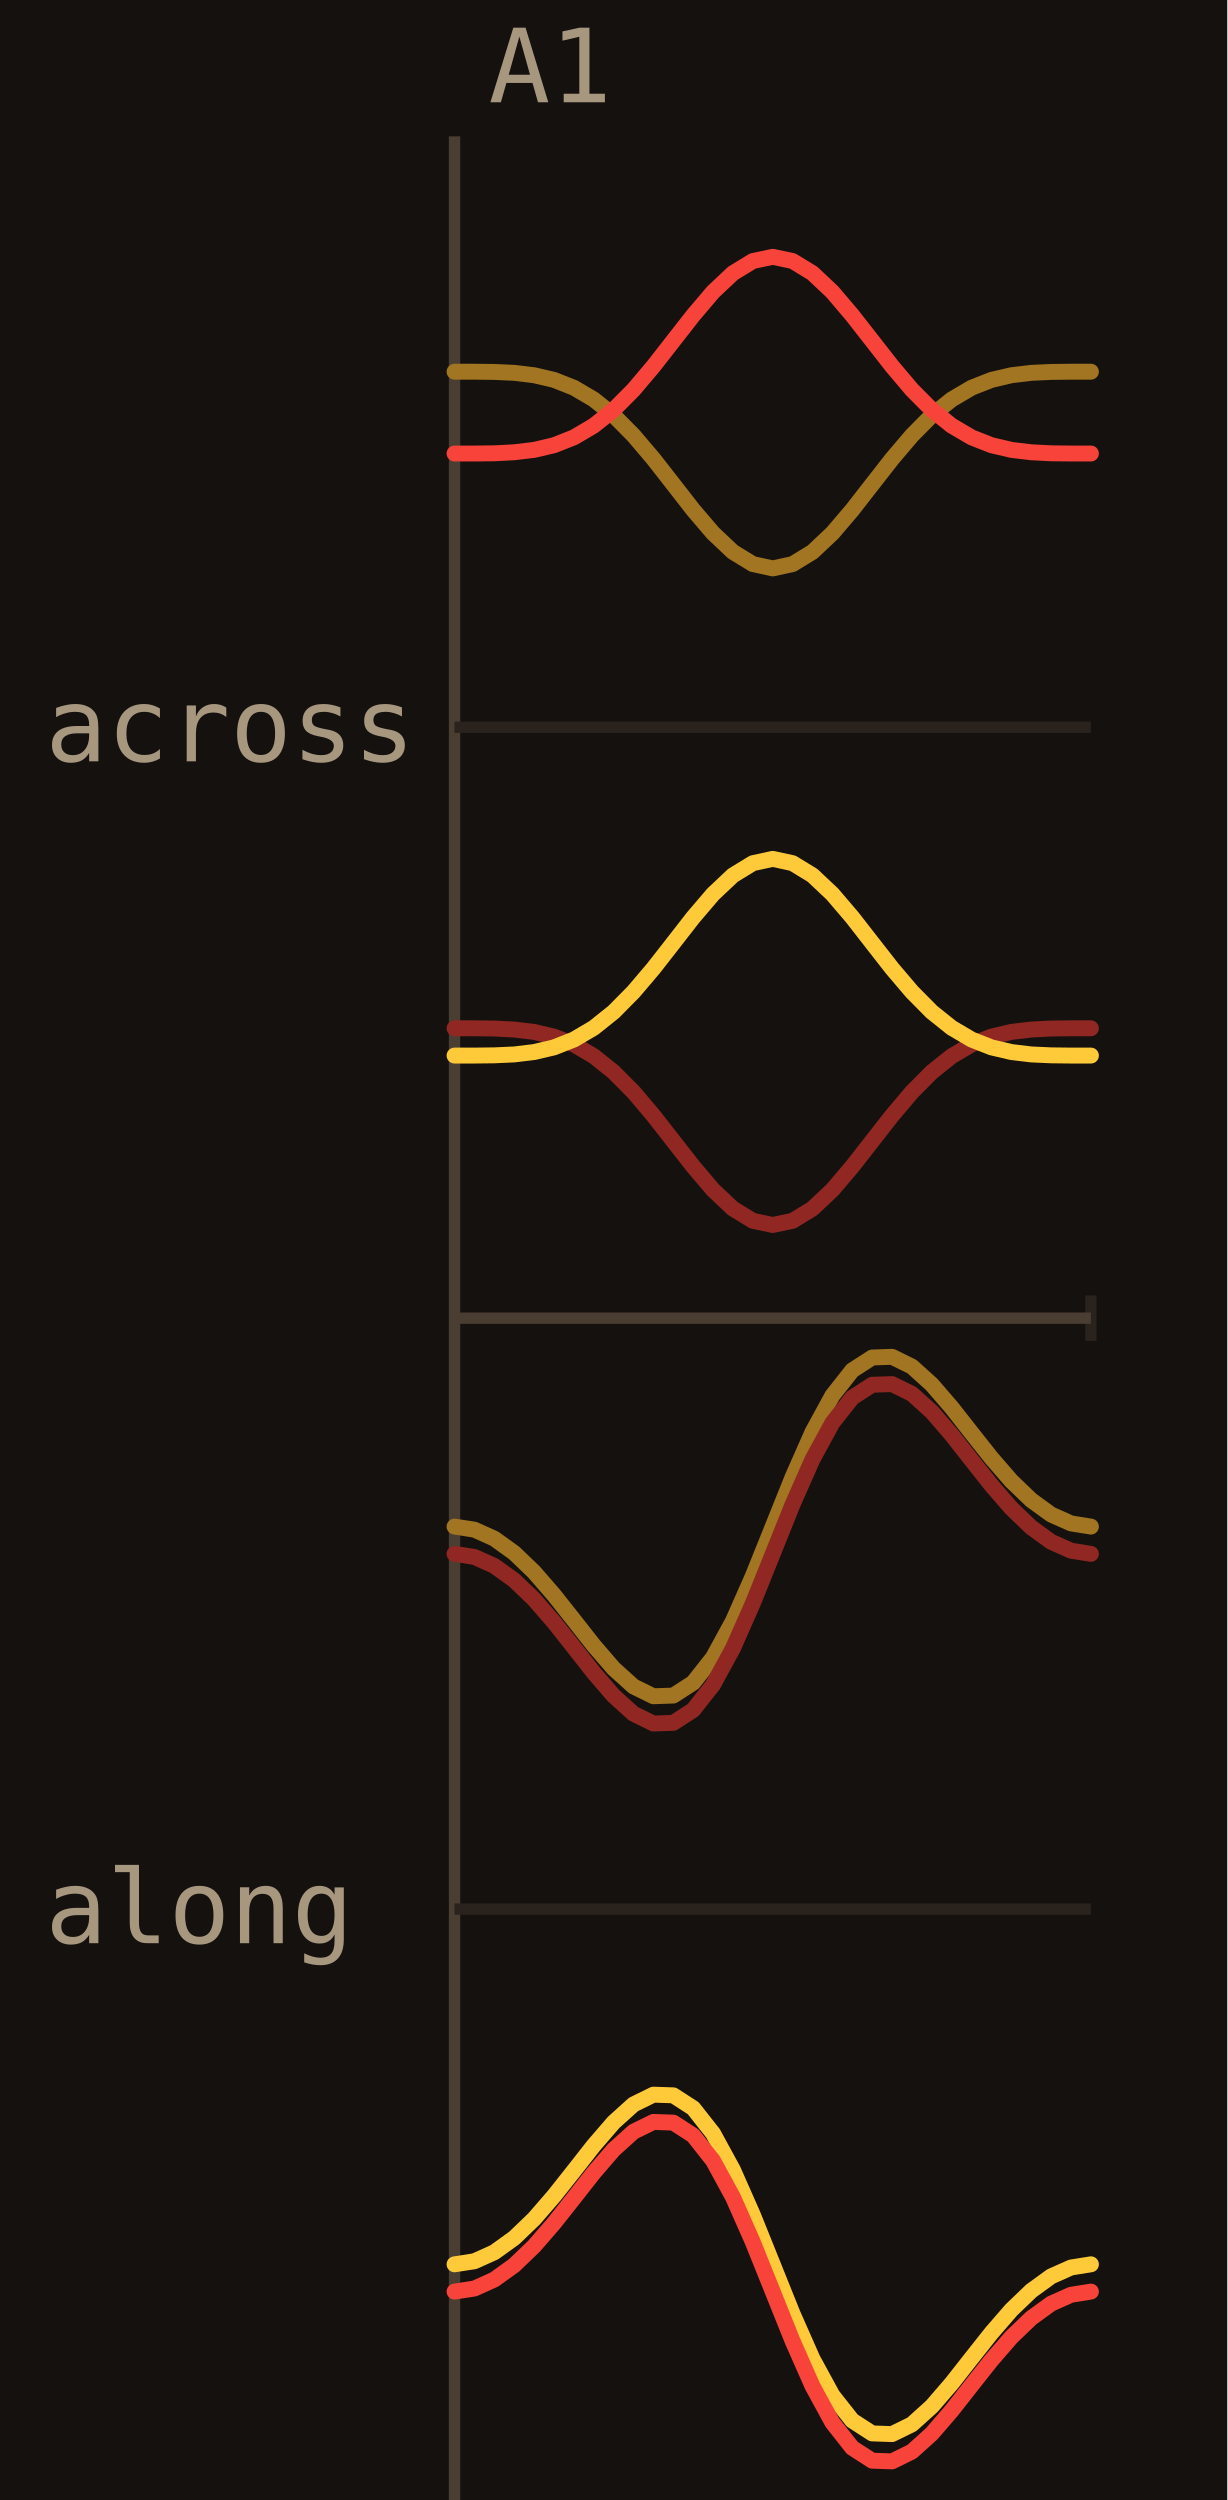
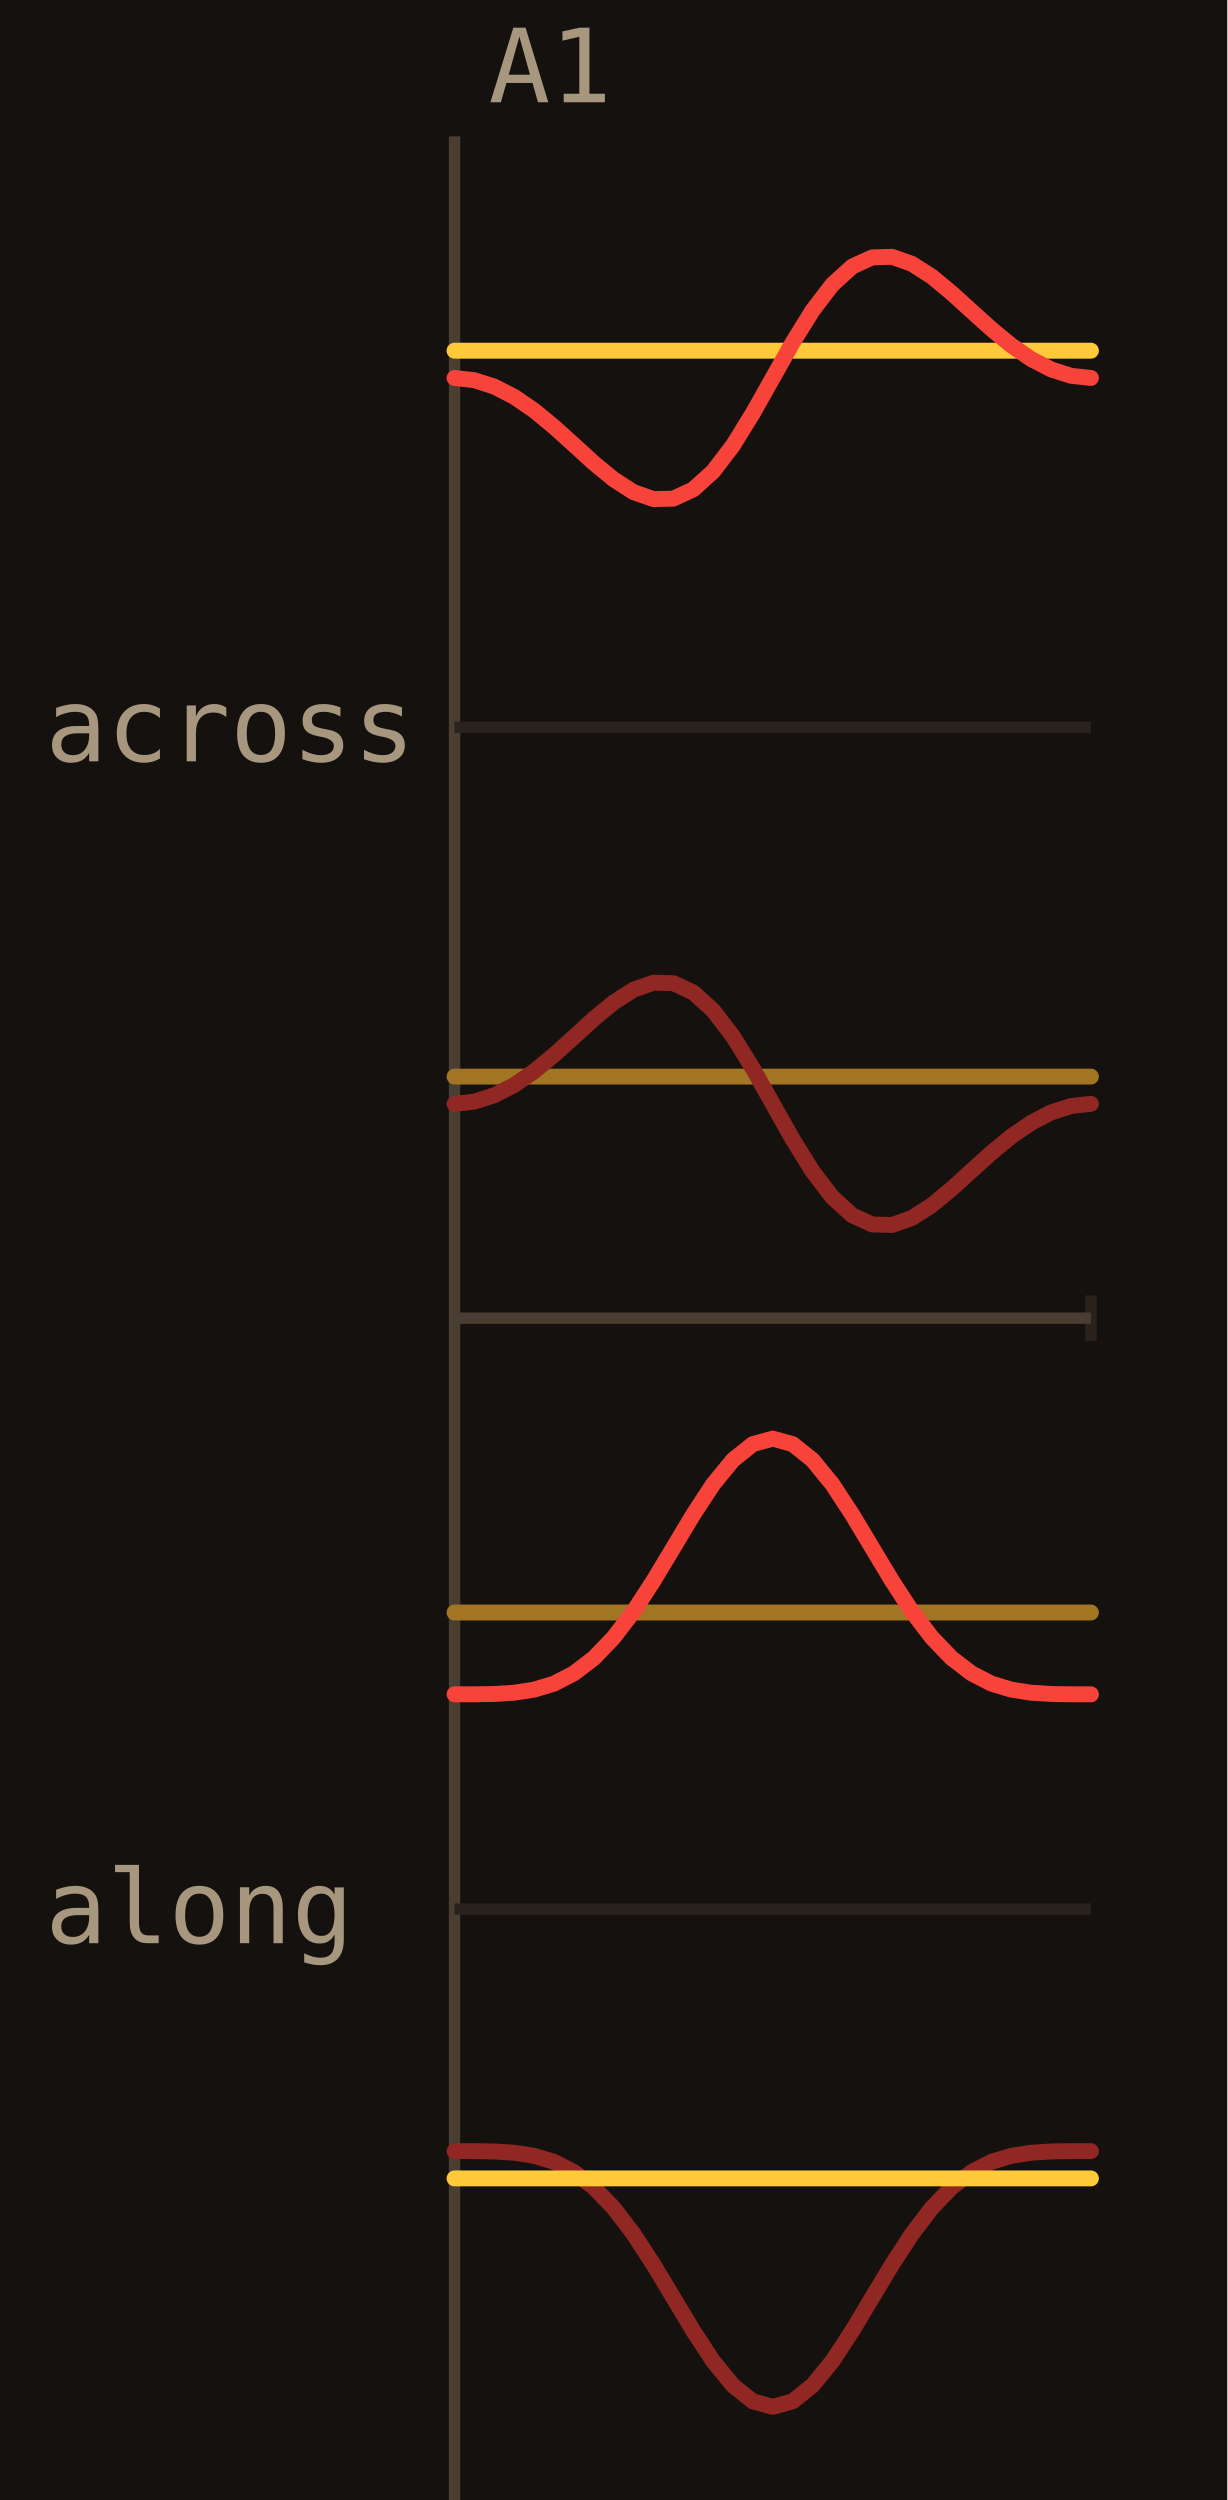
<svg xmlns="http://www.w3.org/2000/svg" viewBox="0 0 108 220" width="108" height="220" role="img">
  <rect width="108" height="220" fill="#14110f" />
  <path d="M40 12L40 220" stroke="#4a3d31" stroke-width="1" fill="none" />
  <path d="M96 114L96 118" stroke="#2a221c" stroke-width="1" fill="none" />
  <path d="M40 64L96 64" stroke="#2a221c" stroke-width="1" fill="none" />
  <text x="4" y="67" fill="#a8977f" font-size="9" font-family="ui-monospace, Menlo, monospace">across</text>
  <path d="M40 168L96 168" stroke="#2a221c" stroke-width="1" fill="none" />
  <text x="4" y="171" fill="#a8977f" font-size="9" font-family="ui-monospace, Menlo, monospace">along</text>
  <path d="M40 116L96 116" stroke="#4a3d31" stroke-width="1" fill="none" />
  <text x="43" y="9" fill="#a8977f" font-size="9" font-family="ui-monospace, Menlo, monospace">A1</text>
-   <path d="M40 32.71L41.75 32.71L43.5 32.73L45.25 32.81L47 33.02L48.75 33.43L50.5 34.12L52.25 35.15L54 36.55L55.75 38.32L57.5 40.38L59.25 42.62L61 44.87L62.75 46.92L64.5 48.57L66.25 49.64L68 50.02L69.75 49.64L71.5 48.57L73.25 46.92L75 44.87L76.75 42.62L78.5 40.38L80.25 38.32L82 36.55L83.75 35.15L85.5 34.12L87.25 33.43L89 33.02L90.75 32.81L92.5 32.73L94.25 32.71L96 32.71" fill="none" stroke="#a17521" stroke-width="1.4" stroke-linecap="round" stroke-linejoin="round" />
-   <path d="M40 90.49L41.75 90.49L43.5 90.51L45.25 90.6L47 90.81L48.75 91.22L50.5 91.91L52.25 92.94L54 94.34L55.75 96.1L57.5 98.17L59.25 100.41L61 102.65L62.75 104.71L64.5 106.36L66.25 107.43L68 107.8L69.75 107.43L71.5 106.36L73.25 104.71L75 102.65L76.75 100.41L78.5 98.17L80.25 96.1L82 94.34L83.75 92.94L85.5 91.91L87.25 91.22L89 90.81L90.75 90.6L92.5 90.51L94.25 90.49L96 90.49" fill="none" stroke="#902722" stroke-width="1.4" stroke-linecap="round" stroke-linejoin="round" />
-   <path d="M40 92.89L41.75 92.89L43.5 92.87L45.25 92.79L47 92.58L48.75 92.17L50.5 91.48L52.25 90.45L54 89.05L55.75 87.28L57.5 85.22L59.25 82.98L61 80.73L62.75 78.68L64.5 77.03L66.25 75.96L68 75.58L69.75 75.96L71.5 77.03L73.25 78.68L75 80.73L76.75 82.98L78.5 85.22L80.25 87.28L82 89.05L83.75 90.45L85.5 91.48L87.25 92.17L89 92.58L90.75 92.79L92.5 92.87L94.25 92.89L96 92.89" fill="none" stroke="#ffca39" stroke-width="1.4" stroke-linecap="round" stroke-linejoin="round" />
-   <path d="M40 39.91L41.75 39.91L43.5 39.89L45.25 39.8L47 39.59L48.75 39.18L50.5 38.49L52.25 37.46L54 36.06L55.75 34.3L57.5 32.23L59.25 29.99L61 27.75L62.75 25.69L64.5 24.04L66.25 22.97L68 22.6L69.75 22.97L71.5 24.04L73.25 25.69L75 27.75L76.75 29.99L78.5 32.23L80.25 34.3L82 36.06L83.75 37.46L85.5 38.49L87.25 39.18L89 39.59L90.75 39.8L92.5 39.89L94.25 39.91L96 39.91" fill="none" stroke="#f8433a" stroke-width="1.4" stroke-linecap="round" stroke-linejoin="round" />
-   <path d="M40 134.34L41.75 134.61L43.5 135.4L45.25 136.66L47 138.34L48.75 140.36L50.5 142.57L52.25 144.8L54 146.83L55.75 148.41L57.5 149.27L59.25 149.21L61 148.08L62.75 145.86L64.5 142.65L66.25 138.69L68 134.34L69.75 129.98L71.5 126.02L73.25 122.81L75 120.59L76.75 119.46L78.5 119.4L80.25 120.26L82 121.84L83.75 123.87L85.5 126.1L87.25 128.31L89 130.33L90.75 132.01L92.5 133.28L94.25 134.06L96 134.34" fill="none" stroke="#a17521" stroke-width="1.4" stroke-linecap="round" stroke-linejoin="round" />
-   <path d="M40 136.74L41.75 137.01L43.5 137.8L45.25 139.06L47 140.74L48.75 142.76L50.5 144.97L52.25 147.2L54 149.23L55.75 150.81L57.5 151.67L59.25 151.61L61 150.48L62.75 148.26L64.5 145.05L66.25 141.09L68 136.74L69.75 132.38L71.5 128.42L73.25 125.21L75 122.99L76.75 121.86L78.5 121.8L80.25 122.66L82 124.24L83.75 126.27L85.5 128.5L87.25 130.71L89 132.73L90.75 134.41L92.5 135.68L94.25 136.46L96 136.74" fill="none" stroke="#902722" stroke-width="1.4" stroke-linecap="round" stroke-linejoin="round" />
-   <path d="M40 199.26L41.75 198.99L43.5 198.2L45.25 196.94L47 195.26L48.75 193.24L50.5 191.03L52.25 188.8L54 186.77L55.75 185.19L57.5 184.33L59.25 184.39L61 185.52L62.75 187.74L64.5 190.95L66.25 194.91L68 199.26L69.75 203.62L71.5 207.58L73.25 210.79L75 213.01L76.75 214.14L78.5 214.2L80.25 213.34L82 211.76L83.75 209.73L85.5 207.5L87.25 205.29L89 203.27L90.75 201.59L92.5 200.32L94.25 199.54L96 199.26" fill="none" stroke="#ffca39" stroke-width="1.4" stroke-linecap="round" stroke-linejoin="round" />
-   <path d="M40 201.66L41.75 201.39L43.5 200.6L45.25 199.34L47 197.66L48.75 195.64L50.5 193.43L52.25 191.2L54 189.17L55.75 187.59L57.5 186.73L59.25 186.79L61 187.92L62.75 190.14L64.5 193.35L66.25 197.31L68 201.66L69.75 206.02L71.5 209.98L73.25 213.19L75 215.41L76.75 216.54L78.5 216.6L80.25 215.74L82 214.16L83.75 212.13L85.5 209.9L87.25 207.69L89 205.67L90.75 203.99L92.5 202.72L94.25 201.94L96 201.66" fill="none" stroke="#f8433a" stroke-width="1.4" stroke-linecap="round" stroke-linejoin="round" />
+   <path d="M40 94.74L41.75 94.74L43.5 94.74L45.25 94.74L47 94.74L48.75 94.74L50.5 94.74L52.25 94.74L54 94.74L55.75 94.74L57.5 94.74L59.25 94.74L61 94.74L62.75 94.74L64.5 94.74L66.25 94.74L68 94.74L69.75 94.74L71.5 94.74L73.25 94.74L75 94.74L76.75 94.74L78.5 94.74L80.25 94.74L82 94.74L83.75 94.74L85.5 94.74L87.25 94.74L89 94.74L90.75 94.74L92.5 94.74L94.25 94.74L96 94.74" fill="none" stroke="#a17521" stroke-width="1.4" stroke-linecap="round" stroke-linejoin="round" />
+   <path d="M40 97.14L41.75 96.94L43.5 96.38L45.25 95.48L47 94.28L48.75 92.84L50.5 91.26L52.25 89.66L54 88.22L55.75 87.09L57.5 86.48L59.25 86.52L61 87.33L62.75 88.91L64.5 91.2L66.25 94.03L68 97.14L69.75 100.25L71.5 103.07L73.25 105.36L75 106.95L76.75 107.75L78.5 107.8L80.25 107.18L82 106.06L83.75 104.61L85.5 103.02L87.25 101.44L89 100L90.75 98.8L92.5 97.89L94.25 97.33L96 97.14" fill="none" stroke="#902722" stroke-width="1.4" stroke-linecap="round" stroke-linejoin="round" />
+   <path d="M40 30.86L41.75 30.86L43.5 30.86L45.25 30.86L47 30.86L48.75 30.86L50.5 30.86L52.25 30.86L54 30.86L55.75 30.86L57.5 30.86L59.25 30.86L61 30.86L62.75 30.86L64.5 30.86L66.25 30.86L68 30.86L69.75 30.86L71.5 30.86L73.25 30.86L75 30.86L76.75 30.86L78.5 30.86L80.25 30.86L82 30.86L83.75 30.86L85.5 30.86L87.25 30.86L89 30.86L90.75 30.86L92.5 30.86L94.25 30.86L96 30.86" fill="none" stroke="#ffca39" stroke-width="1.4" stroke-linecap="round" stroke-linejoin="round" />
+   <path d="M40 33.26L41.75 33.46L43.5 34.02L45.25 34.92L47 36.12L48.75 37.56L50.5 39.14L52.25 40.74L54 42.18L55.75 43.31L57.5 43.92L59.25 43.88L61 43.07L62.75 41.49L64.5 39.2L66.25 36.37L68 33.26L69.75 30.15L71.5 27.33L73.25 25.04L75 23.45L76.75 22.65L78.5 22.6L80.25 23.22L82 24.34L83.75 25.79L85.5 27.38L87.25 28.96L89 30.4L90.75 31.6L92.5 32.51L94.25 33.07L96 33.26" fill="none" stroke="#f8433a" stroke-width="1.4" stroke-linecap="round" stroke-linejoin="round" />
+   <path d="M40 141.9L41.75 141.9L43.5 141.9L45.25 141.9L47 141.9L48.75 141.9L50.5 141.9L52.25 141.9L54 141.9L55.75 141.9L57.5 141.9L59.25 141.9L61 141.9L62.75 141.9L64.5 141.9L66.25 141.9L68 141.9L69.75 141.9L71.5 141.9L73.25 141.9L75 141.9L76.75 141.9L78.5 141.9L80.25 141.9L82 141.9L83.75 141.9L85.5 141.9L87.25 141.9L89 141.9L90.75 141.9L92.5 141.9L94.25 141.9L96 141.9" fill="none" stroke="#a17521" stroke-width="1.4" stroke-linecap="round" stroke-linejoin="round" />
+   <path d="M40 189.3L41.75 189.3L43.5 189.33L45.25 189.44L47 189.71L48.75 190.24L50.5 191.14L52.25 192.48L54 194.3L55.75 196.59L57.5 199.28L59.25 202.19L61 205.11L62.75 207.78L64.5 209.92L66.25 211.32L68 211.8L69.75 211.32L71.5 209.92L73.25 207.78L75 205.11L76.75 202.19L78.5 199.28L80.25 196.59L82 194.3L83.75 192.48L85.5 191.14L87.25 190.24L89 189.71L90.75 189.44L92.5 189.33L94.25 189.3L96 189.3" fill="none" stroke="#902722" stroke-width="1.4" stroke-linecap="round" stroke-linejoin="round" />
+   <path d="M40 191.7L41.75 191.7L43.5 191.7L45.25 191.7L47 191.7L48.75 191.7L50.5 191.7L52.25 191.7L54 191.7L55.75 191.7L57.5 191.7L59.25 191.7L61 191.7L62.75 191.7L64.5 191.7L66.25 191.7L68 191.7L69.75 191.7L71.5 191.7L73.25 191.7L75 191.7L76.75 191.7L78.5 191.7L80.25 191.7L82 191.7L83.75 191.7L85.5 191.7L87.25 191.7L89 191.7L90.75 191.7L92.5 191.7L94.25 191.7L96 191.7" fill="none" stroke="#ffca39" stroke-width="1.4" stroke-linecap="round" stroke-linejoin="round" />
+   <path d="M40 149.1L41.75 149.1L43.5 149.07L45.25 148.96L47 148.69L48.75 148.16L50.5 147.26L52.25 145.92L54 144.1L55.75 141.81L57.5 139.12L59.25 136.21L61 133.29L62.75 130.62L64.5 128.48L66.25 127.08L68 126.6L69.75 127.08L71.5 128.48L73.25 130.62L75 133.29L76.75 136.21L78.5 139.12L80.25 141.81L82 144.1L83.75 145.92L85.5 147.26L87.25 148.16L89 148.69L90.75 148.96L92.5 149.07L94.25 149.1L96 149.1" fill="none" stroke="#f8433a" stroke-width="1.4" stroke-linecap="round" stroke-linejoin="round" />
</svg>
